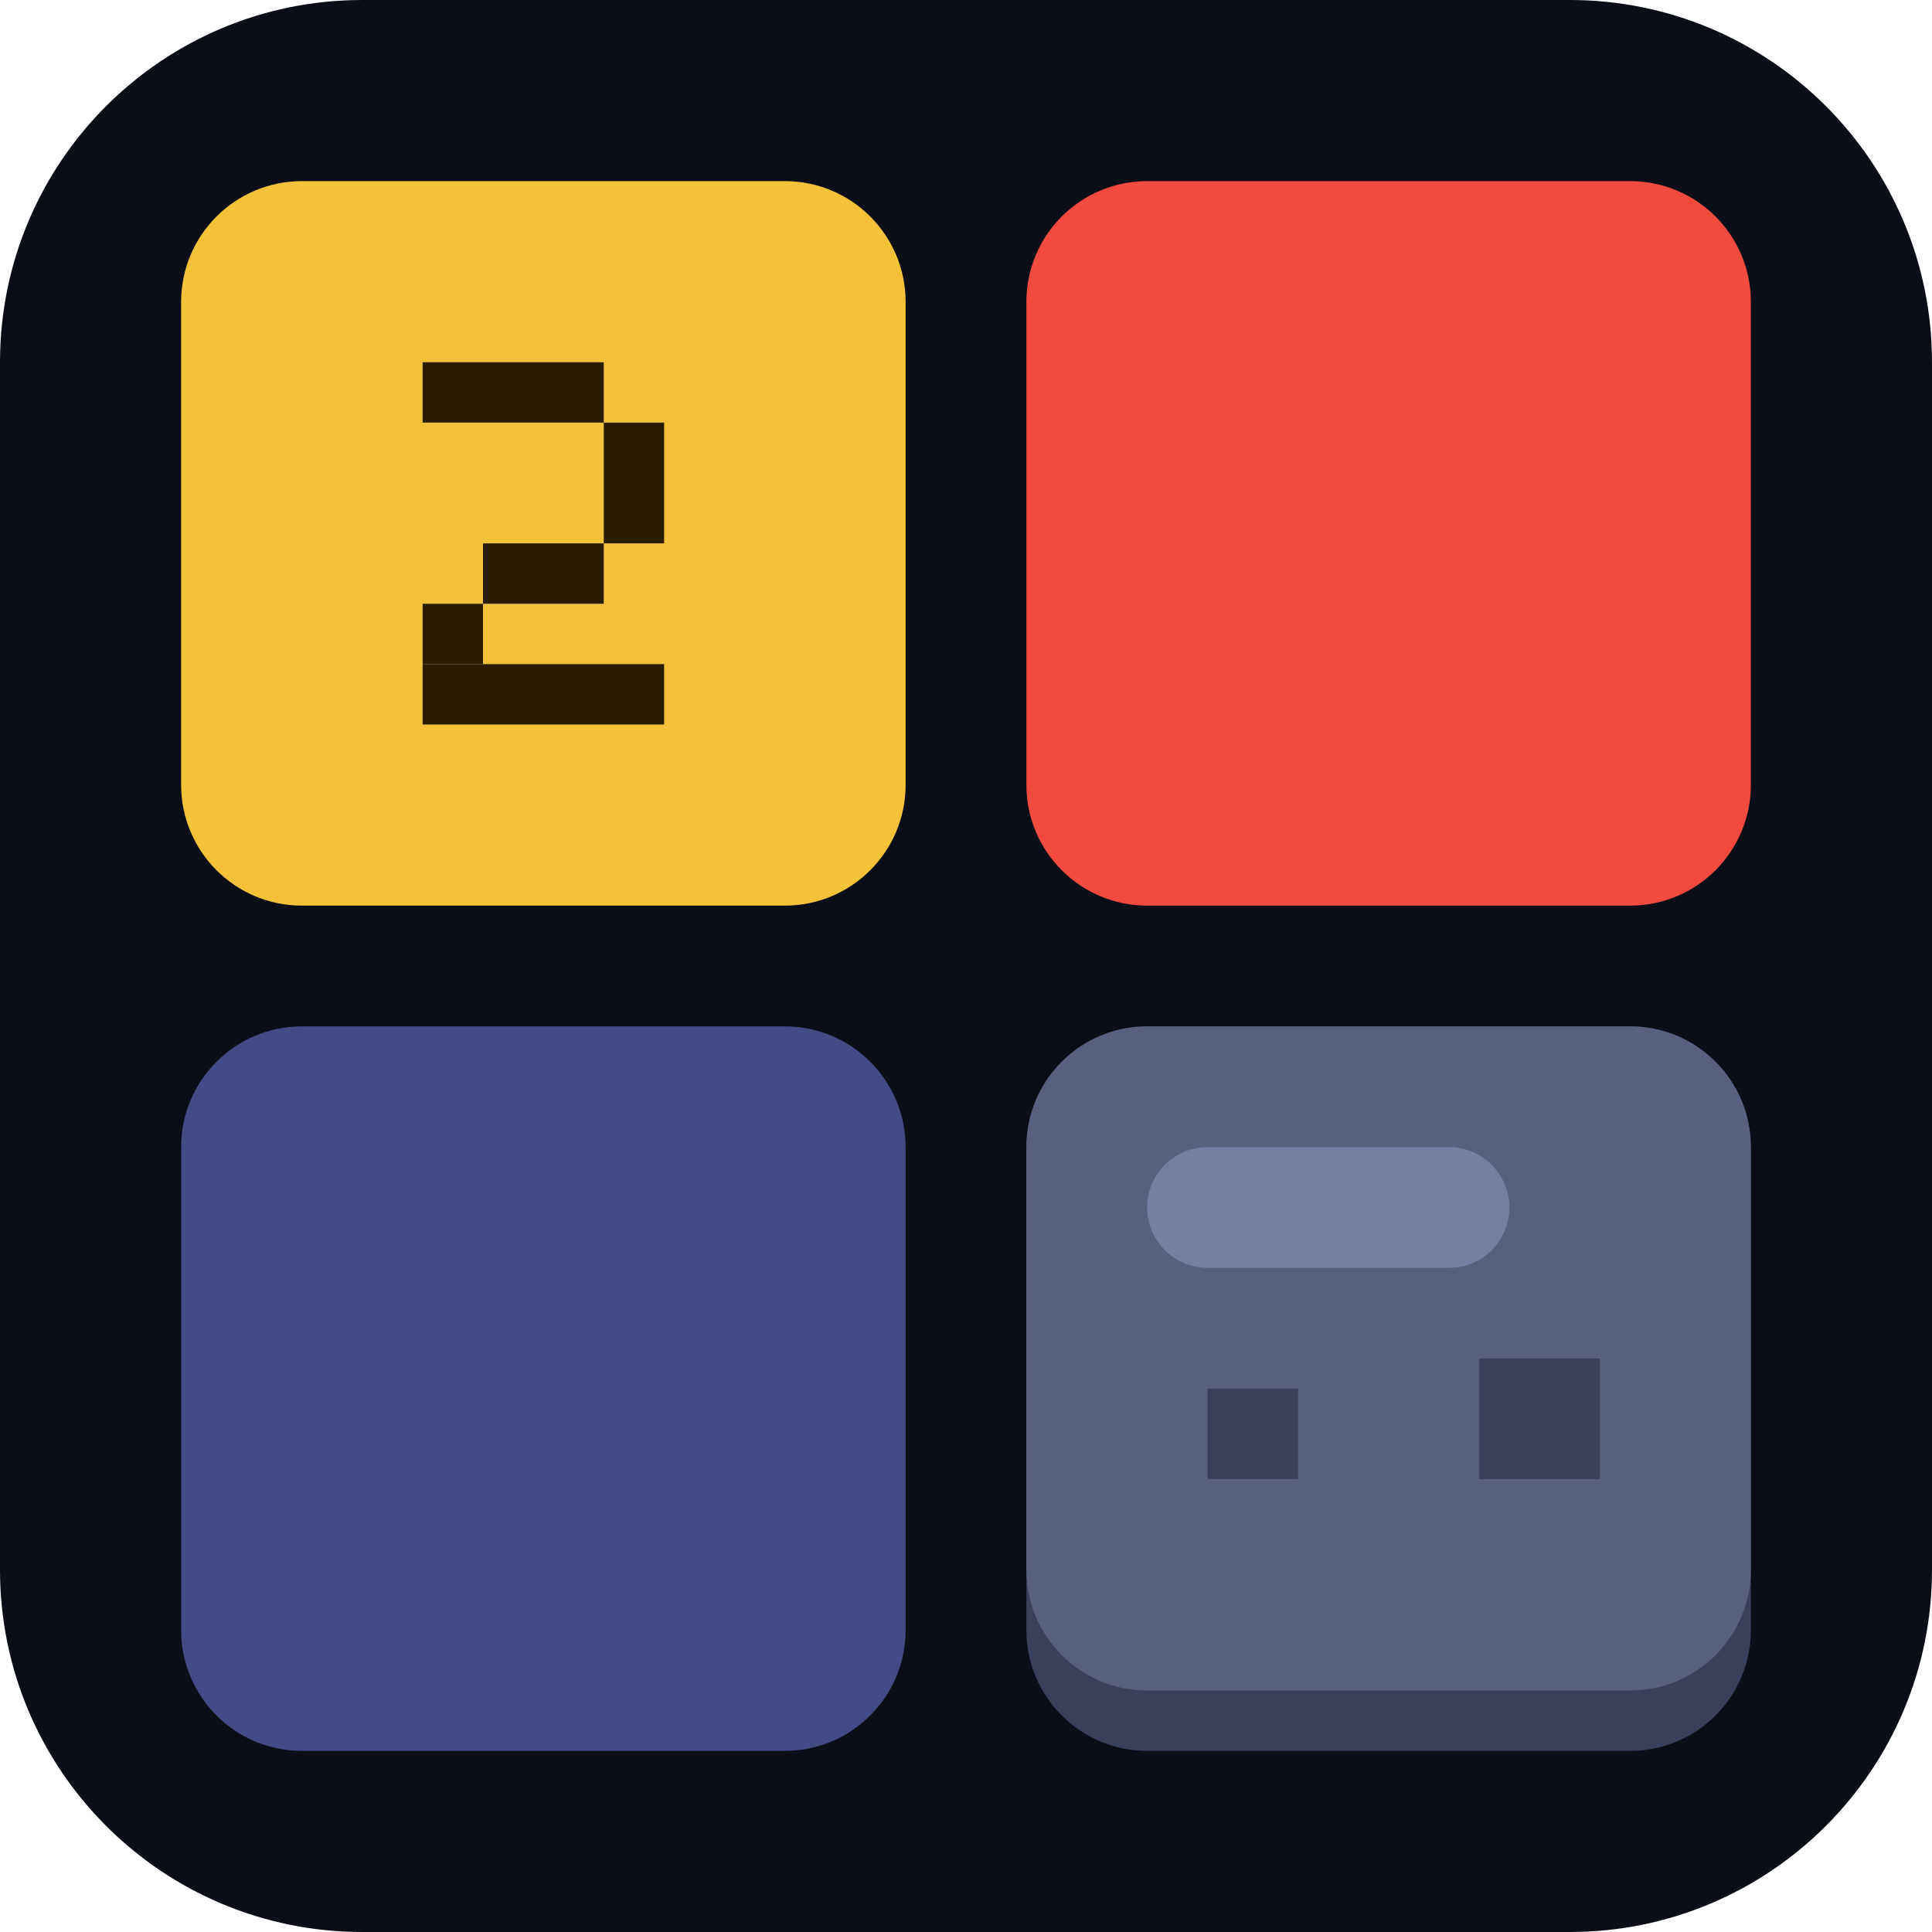
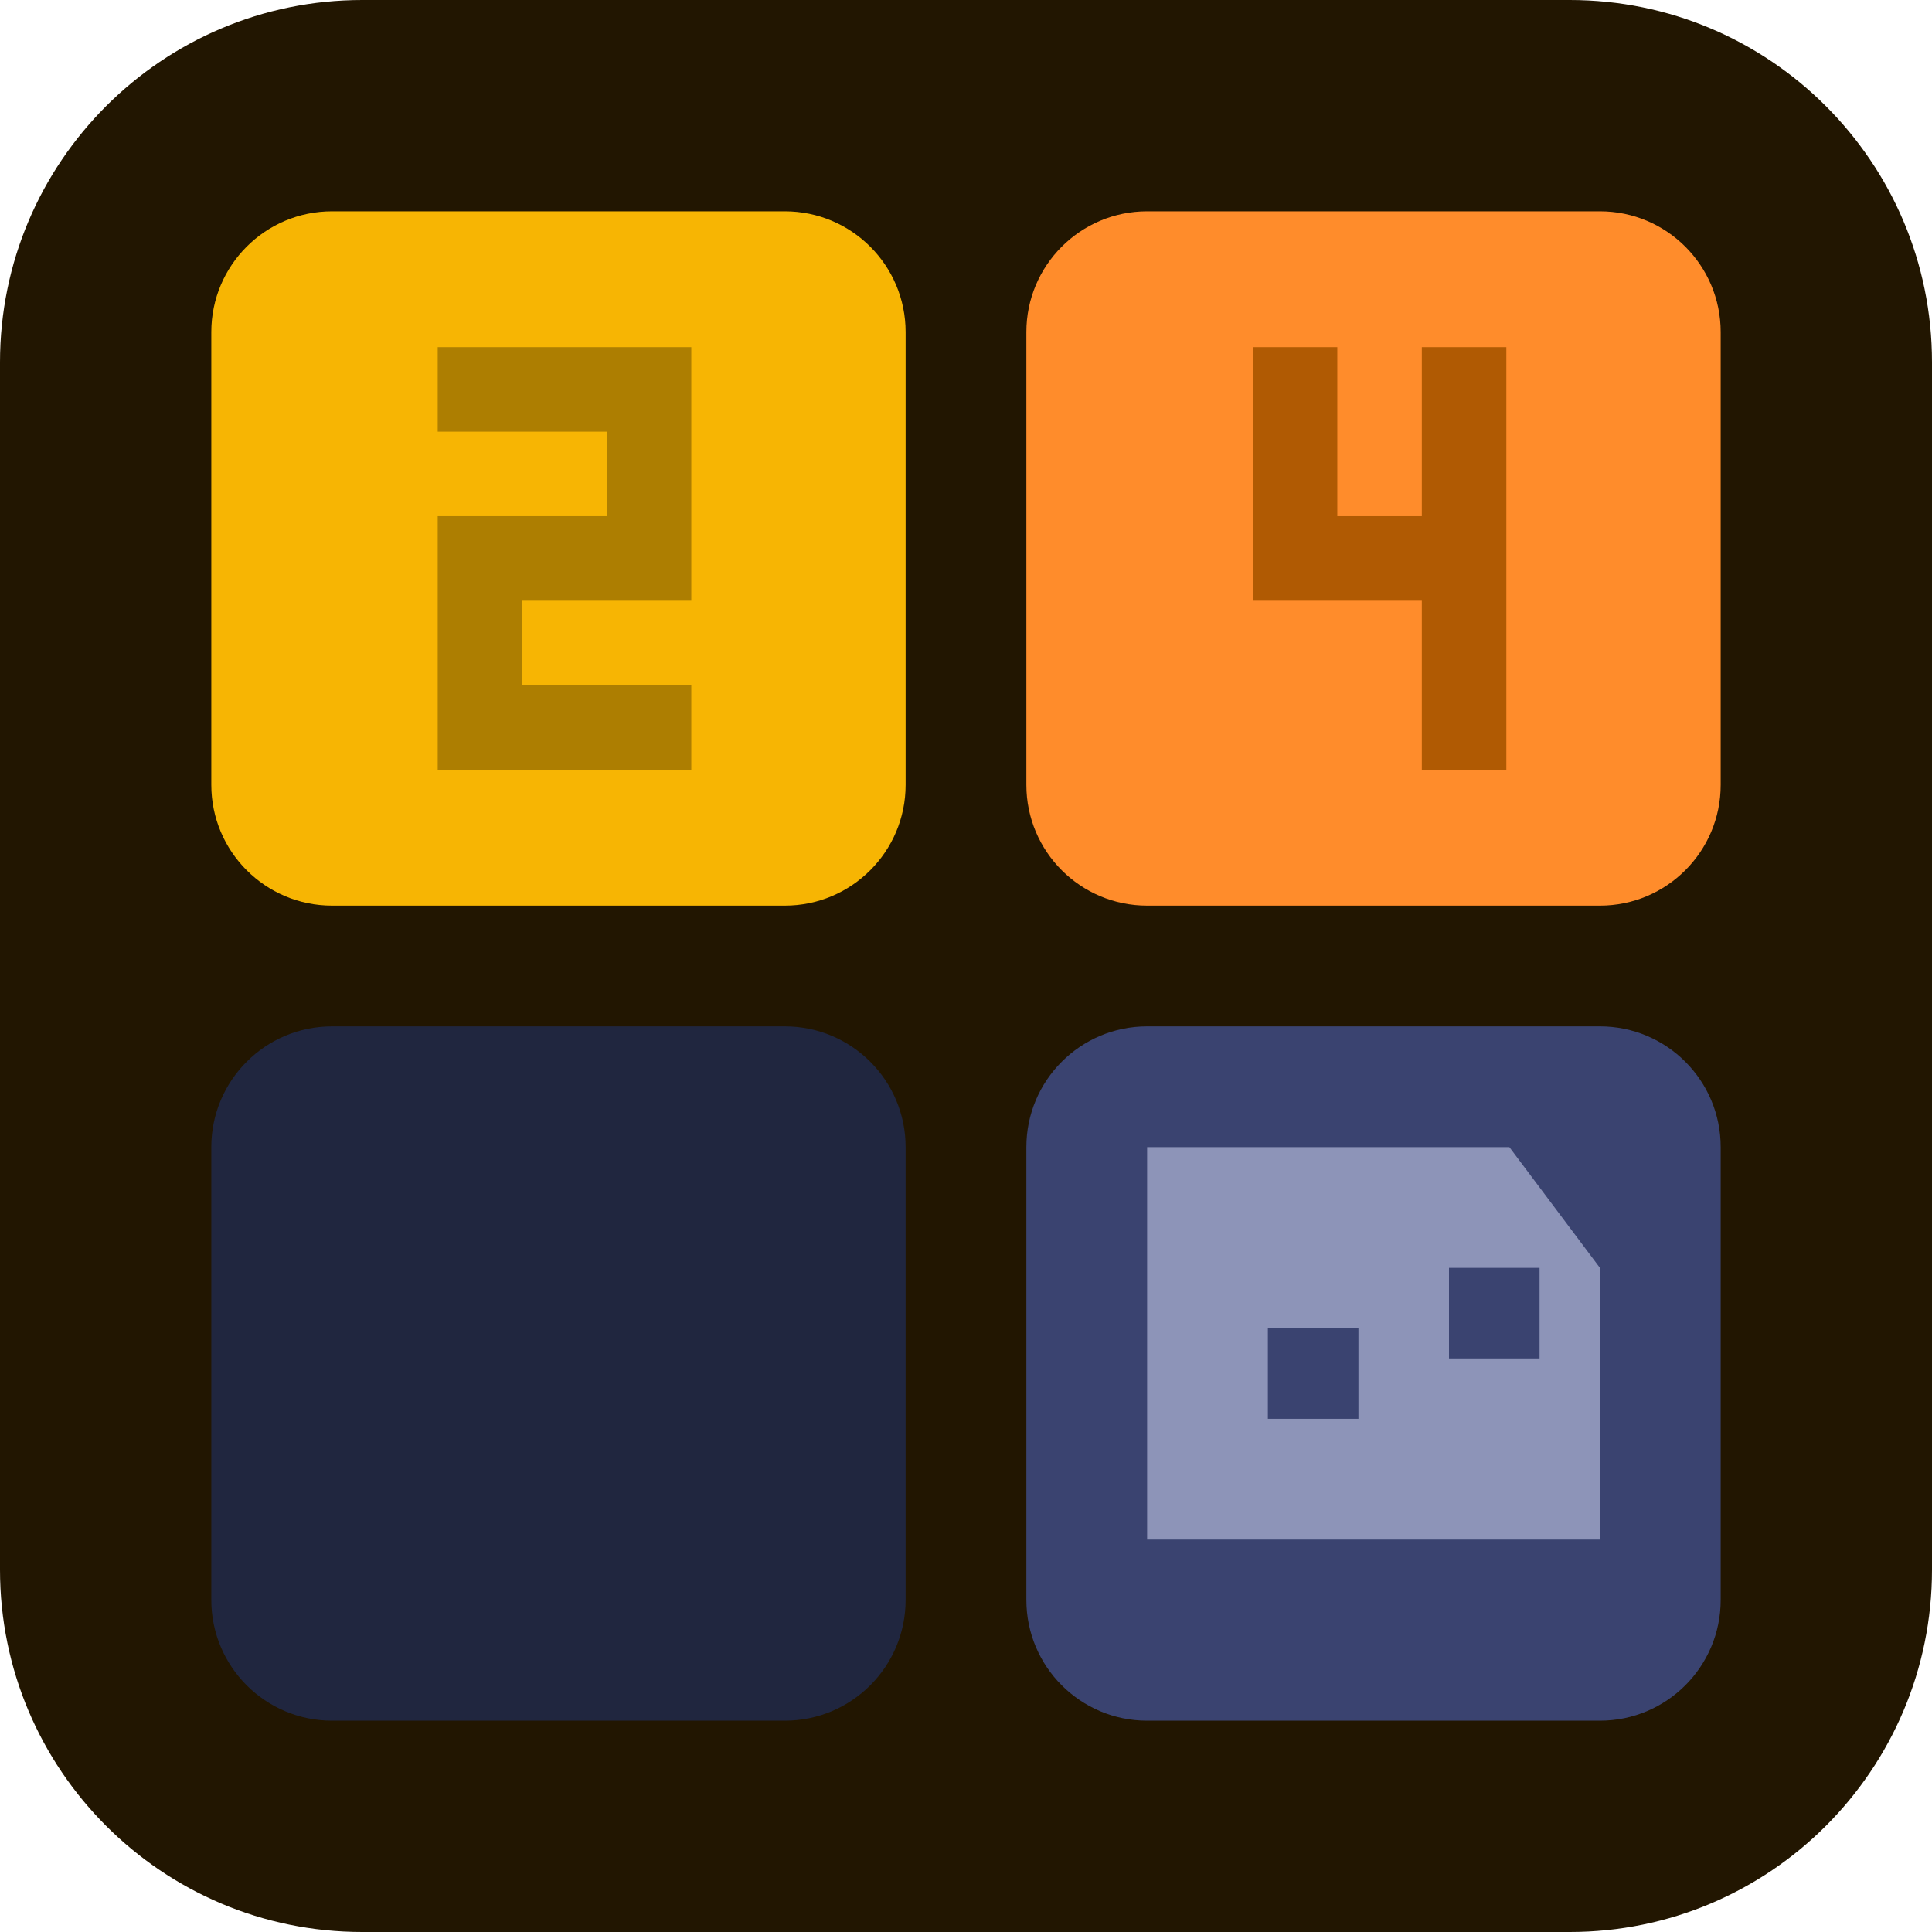
<svg xmlns="http://www.w3.org/2000/svg" viewBox="0 0 32 32">
-   <rect width="32" height="32" rx="6" fill="#0b0d17" />
-   <rect x="3" y="3" width="12" height="12" rx="2" fill="#f4c238" />
-   <g fill="#2b1e00">
-     <rect x="7" y="6" width="3" height="1" />
-     <rect x="10" y="7" width="1" height="2" />
-     <rect x="8" y="9" width="2" height="1" />
-     <rect x="7" y="10" width="1" height="1" />
-     <rect x="7" y="11" width="4" height="1" />
-   </g>
-   <rect x="17" y="3" width="12" height="12" rx="2" fill="#f04b3e" />
-   <rect x="3" y="17" width="12" height="12" rx="2" fill="#434a85" />
-   <rect x="17" y="17" width="12" height="12" rx="2" fill="#3a405c" />
-   <rect x="17" y="17" width="12" height="11" rx="2" fill="#59607f" />
-   <rect x="19" y="19" width="6" height="2" rx="1" fill="#767ea3" />
-   <g fill="#3a405c">
-     <rect x="20" y="23" width="1.5" height="1.5" />
-     <rect x="24.5" y="22.5" width="2" height="2" />
-   </g>
+   <rect width="32" height="32" rx="6" fill="#221601" />
+   <rect x="3.5" y="3.5" width="11.5" height="11.5" rx="2" fill="#f7b503" />
+   <path d="M7.25 5.75h1.4v1.4h-1.4zM8.65 5.75h1.4v1.4h-1.4zM10.05 5.75h1.4v1.4h-1.4zM10.05 7.15h1.4v1.4h-1.4zM7.25 8.55h1.4v1.4h-1.4zM8.65 8.55h1.4v1.4h-1.4zM10.05 8.55h1.4v1.4h-1.4zM7.25 9.95h1.4v1.4h-1.4zM7.25 11.35h1.4v1.4h-1.4zM8.65 11.35h1.4v1.4h-1.4zM10.05 11.35h1.4v1.4h-1.4z" fill="#ad7e01" />
+   <rect x="17" y="3.5" width="11.5" height="11.5" rx="2" fill="#ff8c2b" />
+   <path d="M20.75 5.75h1.4v1.4h-1.4zM23.55 5.75h1.4v1.4h-1.4zM20.75 7.15h1.4v1.4h-1.4zM23.55 7.15h1.4v1.4h-1.4zM20.75 8.55h1.4v1.4h-1.4zM22.15 8.55h1.4v1.4h-1.4zM23.55 8.55h1.4v1.4h-1.4zM23.55 9.95h1.4v1.4h-1.4zM23.55 11.35h1.4v1.4h-1.4z" fill="#b05a03" />
+   <rect x="3.5" y="17" width="11.5" height="11.5" rx="2" fill="#20263f" />
+   <rect x="17" y="17" width="11.5" height="11.5" rx="2" fill="#3a4370" />
+   <path d="M19 19h6l1.5 2v4.5h-7.5z" fill="#8d94b8" />
+   <path d="M21 22h1.5v1.5H21zM24 21h1.5v1.5H24z" fill="#3a4370" />
</svg>
